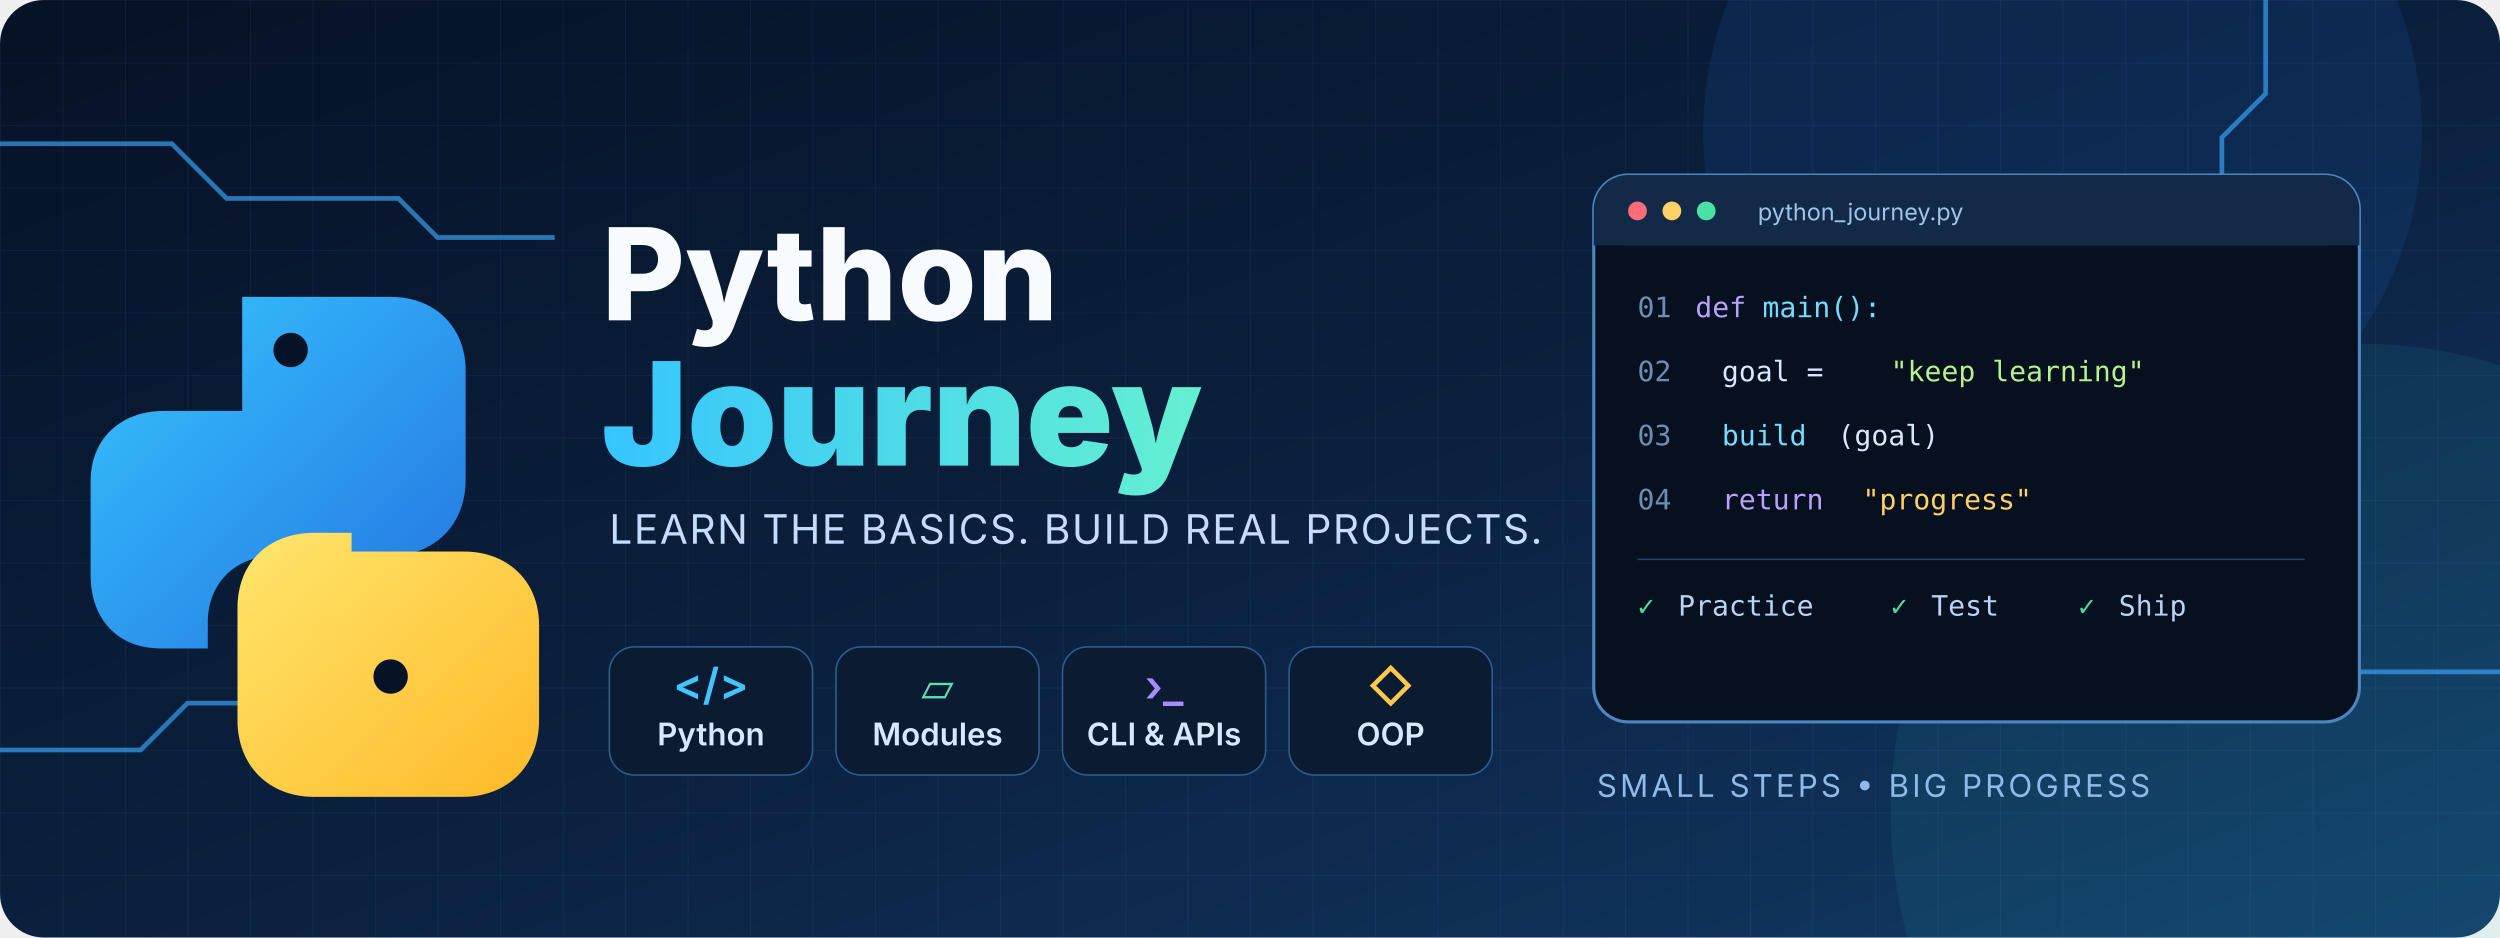
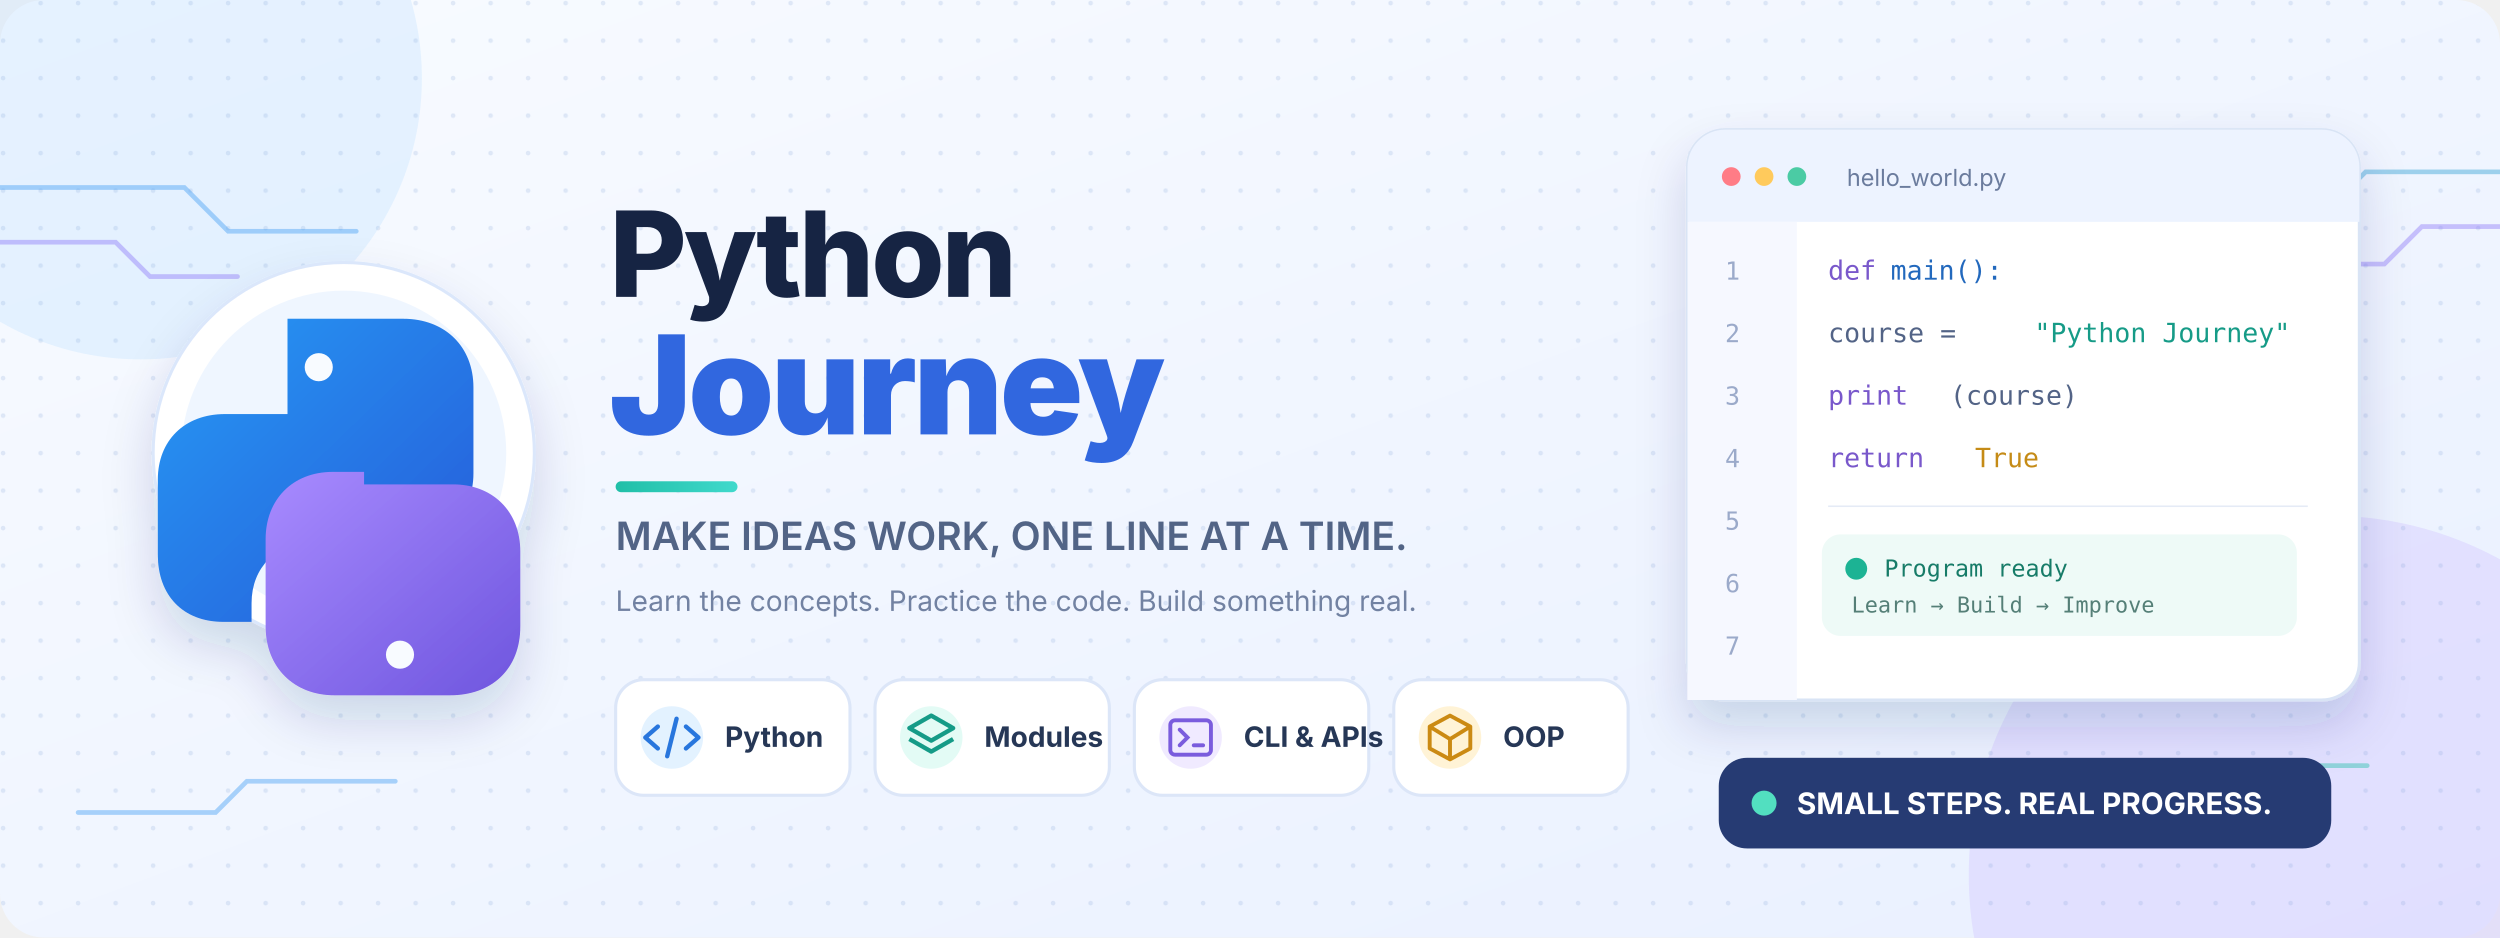
<svg xmlns="http://www.w3.org/2000/svg" width="1600" height="600" viewBox="0 0 1600 600" role="img" aria-labelledby="title desc">
  <defs>
-     <linearGradient id="bg" x1="0" y1="0" x2="1" y2="1">
-       <stop stop-color="#061225" />
-       <stop offset=".55" stop-color="#0b2140" />
-       <stop offset="1" stop-color="#123b67" />
+     <linearGradient id="paper" x1="0" y1="0" x2="1" y2="1">
+       <stop stop-color="#f8fbff" />
+       <stop offset="1" stop-color="#e9f0ff" />
    </linearGradient>
    <linearGradient id="blue" x1="0" y1="0" x2="1" y2="1">
-       <stop stop-color="#36c5ff" />
-       <stop offset="1" stop-color="#2472df" />
+       <stop stop-color="#279af5" />
+       <stop offset="1" stop-color="#2459d8" />
    </linearGradient>
-     <linearGradient id="gold" x1="0" y1="0" x2="1" y2="1">
-       <stop stop-color="#ffe66d" />
-       <stop offset="1" stop-color="#ffb928" />
+     <linearGradient id="violet" x1="0" y1="0" x2="1" y2="1">
+       <stop stop-color="#a88bff" />
+       <stop offset="1" stop-color="#6e55de" />
    </linearGradient>
-     <linearGradient id="cyan" x1="0" y1="0" x2="1" y2="0">
-       <stop stop-color="#36c5ff" />
-       <stop offset="1" stop-color="#64f0d1" />
+     <linearGradient id="mint" x1="0" y1="0" x2="1" y2="0">
+       <stop stop-color="#20bfa7" />
+       <stop offset="1" stop-color="#40d9cc" />
    </linearGradient>
-     <pattern id="grid" width="40" height="40" patternUnits="userSpaceOnUse">
-       <path d="M40 0H0V40" fill="none" stroke="#7fb7ff" stroke-opacity=".08" />
+     <filter id="shadow" x="-20%" y="-20%" width="140%" height="150%">
+       <feDropShadow dx="0" dy="16" stdDeviation="16" flood-color="#1a376d" flood-opacity=".16" />
+     </filter>
+     <pattern id="dots" width="24" height="24" patternUnits="userSpaceOnUse">
+       <circle cx="2" cy="2" r="1.5" fill="#7d9dd4" opacity=".3" />
    </pattern>
-     <filter id="glow">
-       <feGaussianBlur stdDeviation="5" result="b" />
-       <feMerge>
-         <feMergeNode in="b" />
-         <feMergeNode in="SourceGraphic" />
-       </feMerge>
-     </filter>
  </defs>
-   <rect width="1600" height="600" rx="28" fill="url(#bg)" />
-   <rect width="1600" height="600" rx="28" fill="url(#grid)" />
-   <circle cx="1320" cy="85" r="230" fill="#1677e8" opacity=".12" />
-   <circle cx="1510" cy="520" r="300" fill="#20d5d2" opacity=".08" />
-   <g stroke="#3aa9ff" stroke-width="3" fill="none" opacity=".65">
-     <path d="M0 92H110l35 35h110l25 25h75" />
-     <path d="M0 480H90l30-30h95l25-25h70" />
-     <path d="M1450 0v60l-28 28v65l-22 22v50" />
-     <path d="M1600 430h-100l-28 28h-85" />
-   </g>
-   <g transform="translate(80 190)">
-     <path d="M75 0h95c29 0 48 20 48 47v70c0 30-21 49-50 49h-73c-25 0-42 18-42 42v17H23c-28 0-45-19-45-47v-60c0-27 19-45 47-45h50V47c0-27 0-47 0-47z" fill="url(#blue)" />
-     <circle cx="106" cy="34" r="11" fill="#061225" />
-     <path d="M145 128h72c28 0 48 19 48 47v61c0 29-20 49-49 49h-95c-29 0-49-20-49-49v-72c0-29 20-48 49-48h24z" fill="url(#gold)" transform="translate(0 35)" />
-     <circle cx="170" cy="243" r="11" fill="#061225" />
+   <rect width="1600" height="600" rx="28" fill="url(#paper)" />
+   <circle cx="90" cy="50" r="180" fill="#cce7ff" opacity=".44" />
+   <circle cx="1490" cy="560" r="230" fill="#d9d2ff" opacity=".56" />
+   <rect x="0" y="0" width="1600" height="600" rx="28" fill="url(#dots)" opacity=".65" />
+   <g fill="none" stroke-linecap="round" stroke-width="3" opacity=".42">
+     <path d="M0 120H118l28 28h82" stroke="#3e9cf4" />
+     <path d="M0 155H74l22 22h56" stroke="#8b74f8" />
+     <path d="M1600 110h-86l-26 26h-80" stroke="#2b9ed2" />
+     <path d="M1600 145h-50l-24 24h-60" stroke="#8b74f8" />
+     <path d="M50 520h88l20-20h95" stroke="#3e9cf4" />
+     <path d="M1515 490h-75l-22 22h-42" stroke="#20bfa7" />
  </g>
  <g font-family="Inter,Segoe UI,Arial,sans-serif">
-     <text x="385" y="205" font-size="82" font-weight="800" fill="#f8fbff">Python</text>
-     <text x="385" y="298" font-size="92" font-weight="900" fill="url(#cyan)">Journey</text>
-     <text x="390" y="348" font-size="26" fill="#c5dcff" letter-spacing="1">LEARN THE BASICS. BUILD REAL PROJECTS.</text>
-     <path d="M390 370H890" stroke="url(#cyan)" stroke-width="4" stroke-linecap="round" />
-     <g transform="translate(390 414)" font-size="20" font-weight="600" fill="#d8e8ff">
-       <rect width="130" height="82" rx="16" fill="#0b1b31" stroke="#2b5d91" />
-       <text x="65" y="34" text-anchor="middle" font-size="28" fill="#42c5ff">&lt;/&gt;</text>
-       <text x="65" y="63" text-anchor="middle">Python</text>
-       <rect x="145" width="130" height="82" rx="16" fill="#0b1b31" stroke="#2b5d91" />
-       <text x="210" y="35" text-anchor="middle" font-size="27" fill="#5ce1b5">▱</text>
-       <text x="210" y="63" text-anchor="middle">Modules</text>
-       <rect x="290" width="130" height="82" rx="16" fill="#0b1b31" stroke="#2b5d91" />
-       <text x="355" y="35" text-anchor="middle" font-size="28" fill="#a88bff">›_</text>
-       <text x="355" y="63" text-anchor="middle">CLI &amp; APIs</text>
-       <rect x="435" width="130" height="82" rx="16" fill="#0b1b31" stroke="#2b5d91" />
-       <text x="500" y="35" text-anchor="middle" font-size="28" fill="#ffc94b">◇</text>
-       <text x="500" y="63" text-anchor="middle">OOP</text>
+     <g transform="translate(85 170)" filter="url(#shadow)">
+       <circle cx="135" cy="120" r="122" fill="#ffffff" stroke="#dbe7fb" stroke-width="2" />
+       <circle cx="135" cy="120" r="104" fill="#eff6ff" />
+       <path d="M99 34h74c27 0 45 18 45 44v55c0 26-19 44-45 44h-57c-24 0-40 16-40 39v12H58c-26 0-42-17-42-43v-48c0-25 17-42 43-42h40V78c0-25 0-44 0-44z" fill="url(#blue)" />
+       <circle cx="119" cy="65" r="9" fill="#f8fbff" />
+       <path d="M151 155h57c25 0 43 17 43 43v48c0 27-18 44-45 44h-74c-26 0-44-18-44-44v-56c0-25 17-43 43-43h20z" fill="url(#violet)" transform="translate(-3 -15)" />
+       <circle cx="171" cy="249" r="9" fill="#f8fbff" />
    </g>
-     <g transform="translate(1020 112)">
-       <rect width="490" height="350" rx="22" fill="#07101f" stroke="#4b86bf" stroke-width="2" />
-       <rect width="490" height="45" rx="22" fill="#122947" />
-       <rect y="25" width="490" height="20" fill="#122947" />
-       <circle cx="28" cy="23" r="6" fill="#ff6d78" />
-       <circle cx="50" cy="23" r="6" fill="#ffd166" />
-       <circle cx="72" cy="23" r="6" fill="#4be0a4" />
-       <text x="105" y="29" font-size="15" fill="#9fc4ec">python_journey.py</text>
-       <g font-family="Consolas,monospace" font-size="18">
-         <text x="28" y="91" fill="#6d8eb4">01</text>
-         <text x="65" y="91" fill="#b9a2ff">def</text>
-         <text x="108" y="91" fill="#73dcff"> main():</text>
-         <text x="28" y="132" fill="#6d8eb4">02</text>
-         <text x="82" y="132" fill="#d7e8ff">    goal = </text>
-         <text x="190" y="132" fill="#b5f28d">"keep learning"</text>
-         <text x="28" y="173" fill="#6d8eb4">03</text>
-         <text x="82" y="173" fill="#73dcff">    build</text>
-         <text x="156" y="173" fill="#d7e8ff">(goal)</text>
-         <text x="28" y="214" fill="#6d8eb4">04</text>
-         <text x="82" y="214" fill="#b9a2ff">    return</text>
-         <text x="172" y="214" fill="#ffd166"> "progress"</text>
-         <path d="M28 246H455" stroke="#244365" />
-         <text x="28" y="282" fill="#4be0a4">✓</text>
-         <text x="54" y="282" fill="#b8d4f5">Practice</text>
-         <text x="190" y="282" fill="#4be0a4">✓</text>
-         <text x="216" y="282" fill="#b8d4f5">Test</text>
-         <text x="310" y="282" fill="#4be0a4">✓</text>
-         <text x="336" y="282" fill="#b8d4f5">Ship</text>
+     <text x="390" y="190" font-size="76" font-weight="800" fill="#162443" letter-spacing="-2">Python</text>
+     <text x="390" y="278" font-size="88" font-weight="900" fill="#3167df" letter-spacing="-2">Journey</text>
+     <rect x="394" y="308" width="78" height="7" rx="3.5" fill="url(#mint)" />
+     <text x="394" y="352" font-size="25" font-weight="600" fill="#526486">MAKE IDEAS WORK, ONE LINE AT A TIME.</text>
+     <text x="394" y="391" font-size="18" fill="#7282a2">Learn the concepts. Practice the code. Build something real.</text>
+     <g transform="translate(394 435)">
+       <g>
+         <rect width="150" height="74" rx="18" fill="#ffffff" stroke="#dce6f8" stroke-width="2" />
+         <circle cx="36" cy="37" r="20" fill="#e3f2ff" />
+         <path d="M27 30l-8 7 8 7M45 30l8 7-8 7M39 25l-6 24" fill="none" stroke="#2876dd" stroke-width="2.8" stroke-linecap="round" stroke-linejoin="round" />
+         <text x="70" y="43" font-size="18" font-weight="700" fill="#263756">Python</text>
+       </g>
+       <g transform="translate(166 0)">
+         <rect width="150" height="74" rx="18" fill="#ffffff" stroke="#dce6f8" stroke-width="2" />
+         <circle cx="36" cy="37" r="20" fill="#e3fbf5" />
+         <path d="M22 31l14-8 14 8-14 8zM22 38l14 8 14-8" fill="none" stroke="#159b87" stroke-width="2.8" stroke-linejoin="round" />
+         <text x="70" y="43" font-size="18" font-weight="700" fill="#263756">Modules</text>
+       </g>
+       <g transform="translate(332 0)">
+         <rect width="150" height="74" rx="18" fill="#ffffff" stroke="#dce6f8" stroke-width="2" />
+         <circle cx="36" cy="37" r="20" fill="#f0eaff" />
+         <rect x="23" y="26" width="26" height="22" rx="3" fill="none" stroke="#7a5cdd" stroke-width="2.5" />
+         <path d="M29 32l5 5-5 5M38 42h6" fill="none" stroke="#7a5cdd" stroke-width="2.5" stroke-linecap="round" />
+         <text x="70" y="43" font-size="18" font-weight="700" fill="#263756">CLI &amp; APIs</text>
+       </g>
+       <g transform="translate(498 0)">
+         <rect width="150" height="74" rx="18" fill="#ffffff" stroke="#dce6f8" stroke-width="2" />
+         <circle cx="36" cy="37" r="20" fill="#fff3d6" />
+         <path d="M36 23l13 7v14l-13 7-13-7V30zM23 30l13 8 13-8M36 38v13" fill="none" stroke="#cb8a13" stroke-width="2.5" stroke-linejoin="round" />
+         <text x="70" y="43" font-size="18" font-weight="700" fill="#263756">OOP</text>
      </g>
    </g>
-     <text x="1022" y="510" font-size="20" fill="#8eb9e8" letter-spacing="2">SMALL STEPS  •  BIG PROGRESS</text>
+     <g transform="translate(1080 83)" filter="url(#shadow)">
+       <rect width="430" height="365" rx="24" fill="#ffffff" stroke="#d9e4f5" stroke-width="2" />
+       <path d="M24 0h382a24 24 0 0 1 24 24v35H0V24A24 24 0 0 1 24 0z" fill="#edf3ff" />
+       <circle cx="28" cy="30" r="6" fill="#ff7b86" />
+       <circle cx="49" cy="30" r="6" fill="#ffca5c" />
+       <circle cx="70" cy="30" r="6" fill="#4bcba4" />
+       <text x="102" y="36" font-size="15" fill="#6b7b9d">hello_world.py</text>
+       <rect x="0" y="59" width="70" height="306" rx="0" fill="#f6f8ff" />
+       <g font-family="Consolas,monospace" font-size="16" fill="#9baaca">
+         <text x="24" y="96">1</text>
+         <text x="24" y="136">2</text>
+         <text x="24" y="176">3</text>
+         <text x="24" y="216">4</text>
+         <text x="24" y="256">5</text>
+         <text x="24" y="296">6</text>
+         <text x="24" y="336">7</text>
+       </g>
+       <g font-family="Consolas,monospace" font-size="17">
+         <text x="90" y="96" fill="#7958cb">def</text>
+         <text x="130" y="96" fill="#2469bd"> main():</text>
+         <text x="90" y="136" fill="#526486">    course = </text>
+         <text x="222" y="136" fill="#159b87">"Python Journey"</text>
+         <text x="90" y="176" fill="#7958cb">    print</text>
+         <text x="168" y="176" fill="#526486">(course)</text>
+         <text x="90" y="216" fill="#7958cb">    return</text>
+         <text x="184" y="216" fill="#c58b18"> True</text>
+         <path d="M90 241H397" stroke="#e5ebf6" />
+         <rect x="86" y="259" width="304" height="65" rx="12" fill="#eefaf7" />
+         <circle cx="108" cy="281" r="7" fill="#1eb394" />
+         <text x="126" y="286" font-size="15" fill="#187b68">Program ready</text>
+         <text x="105" y="309" font-size="14" fill="#547f77">Learn  →  Build  →  Improve</text>
+       </g>
+     </g>
+     <g transform="translate(1100 485)">
+       <rect width="392" height="58" rx="18" fill="#263b73" />
+       <circle cx="29" cy="29" r="8" fill="#52dfc0" />
+       <text x="50" y="36" font-size="19" font-weight="700" fill="#ffffff">SMALL STEPS. REAL PROGRESS.</text>
+     </g>
  </g>
</svg>
